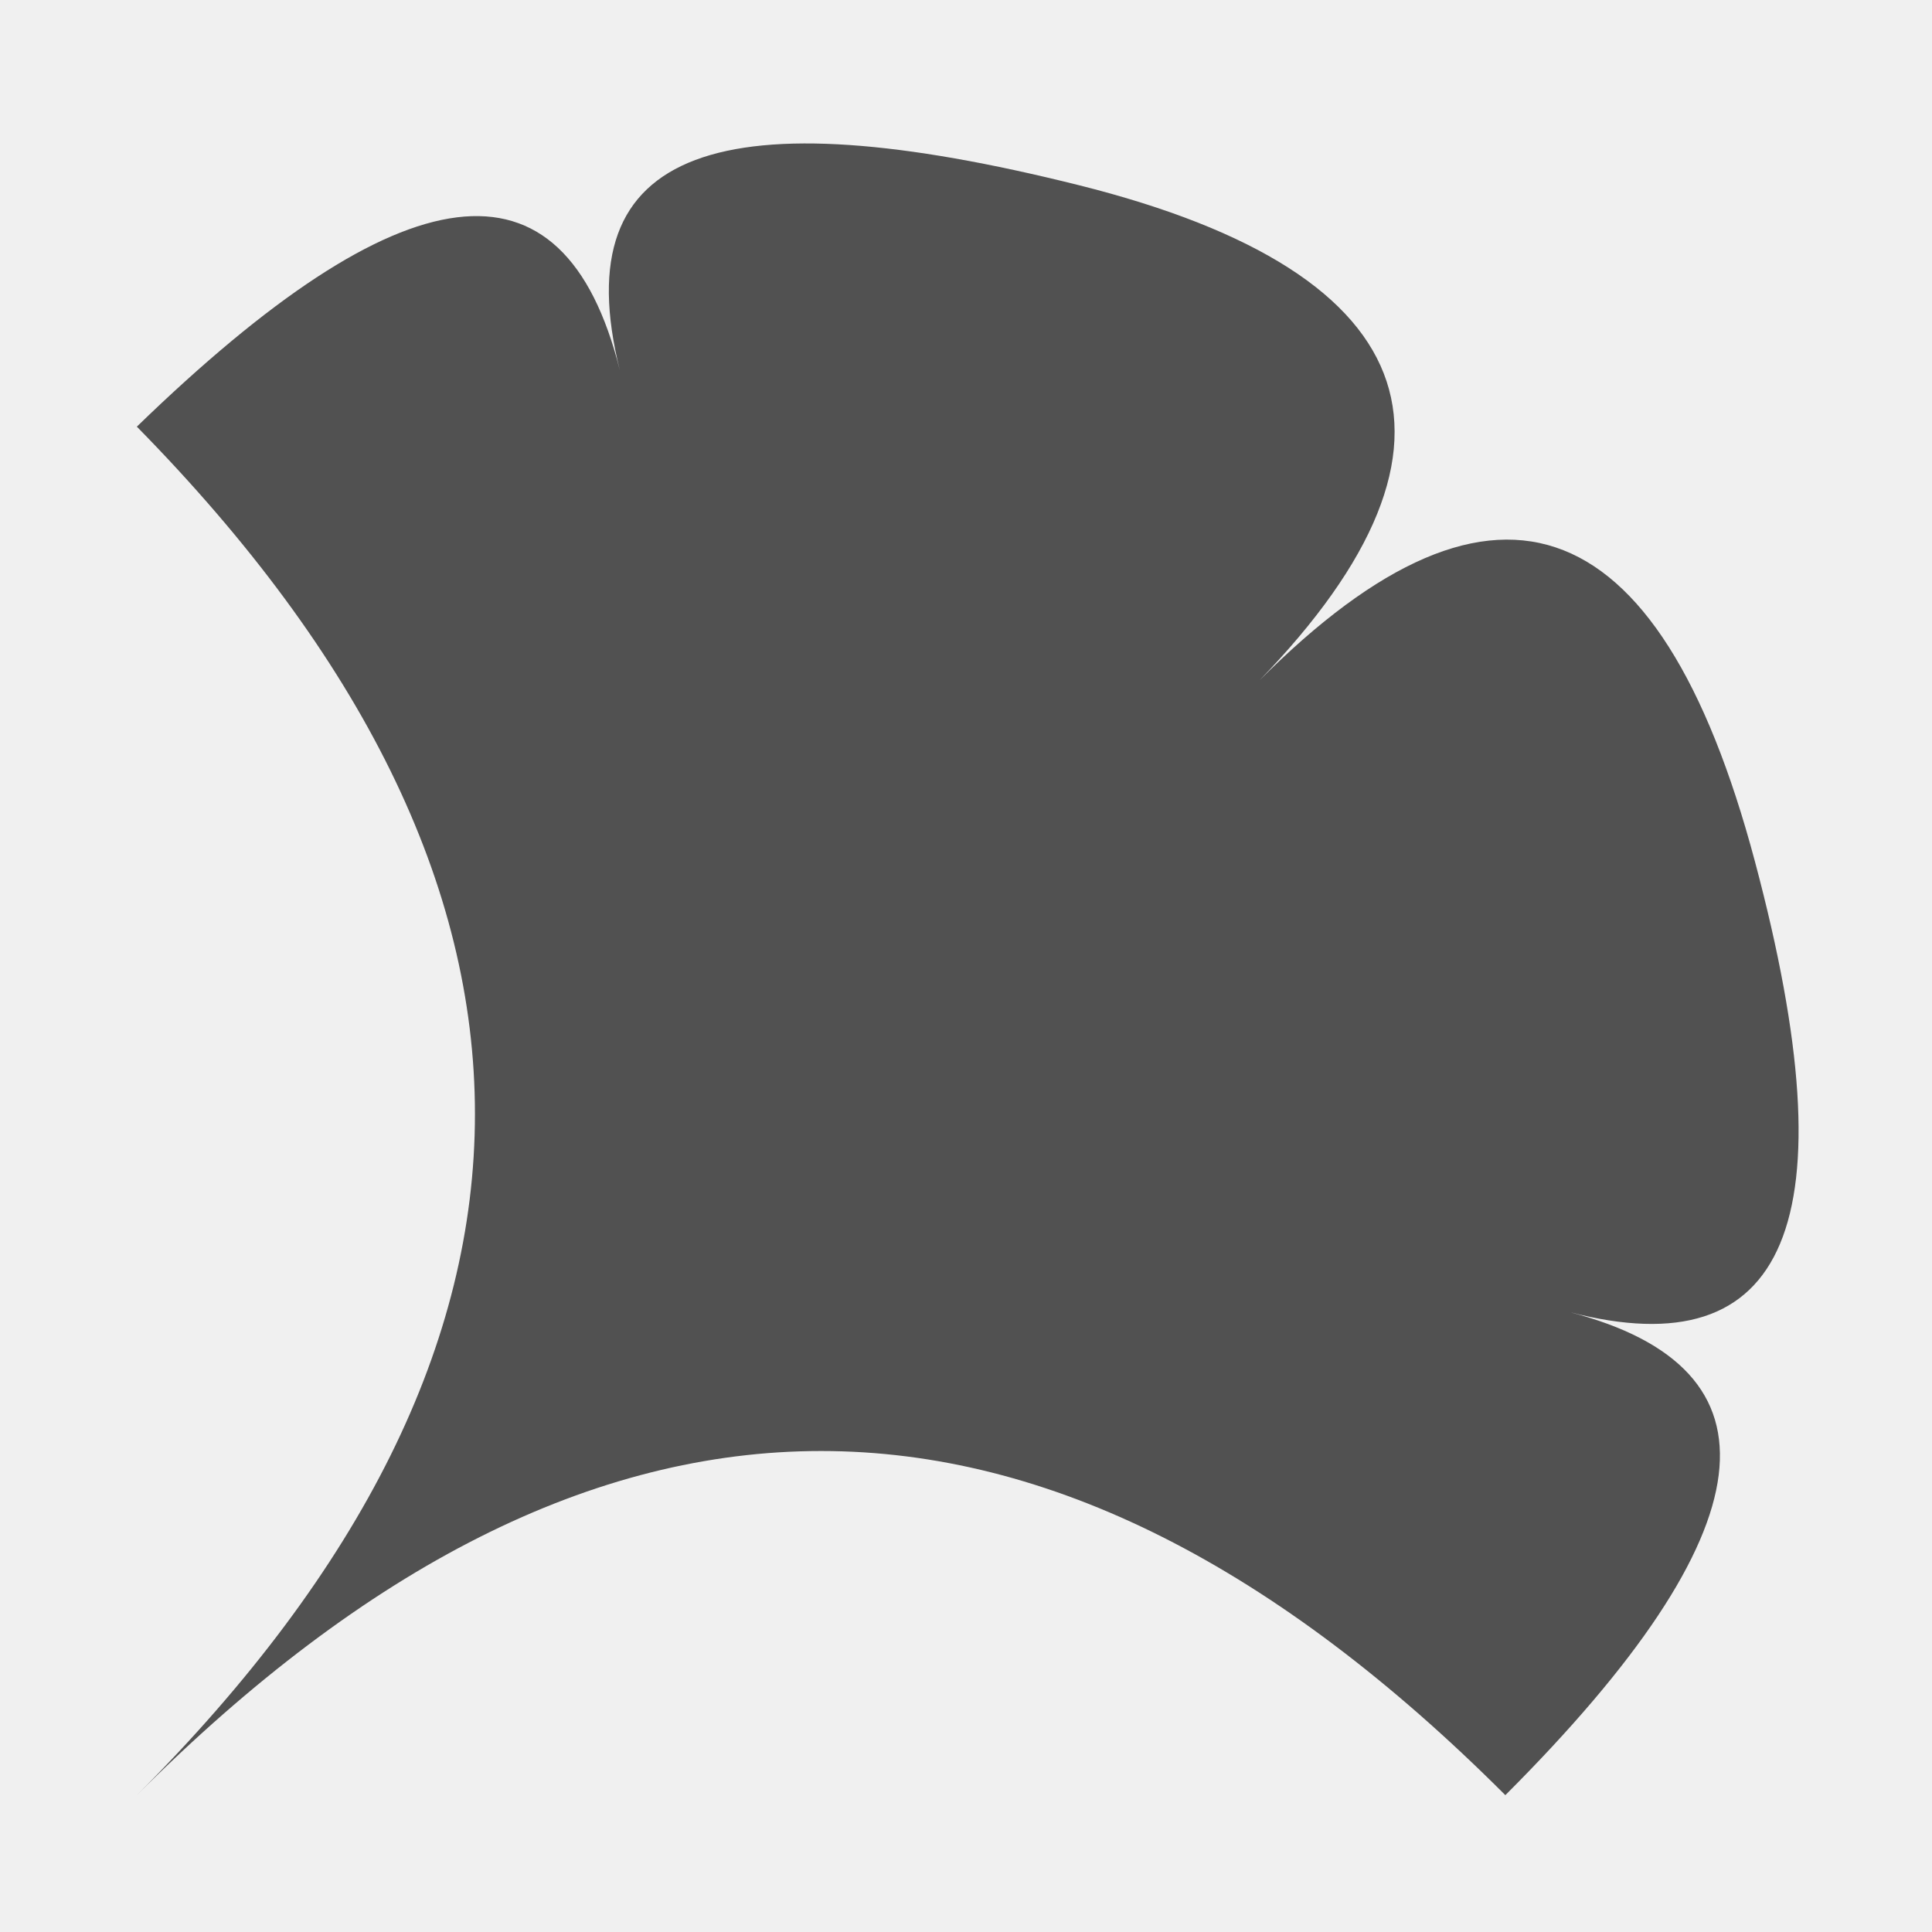
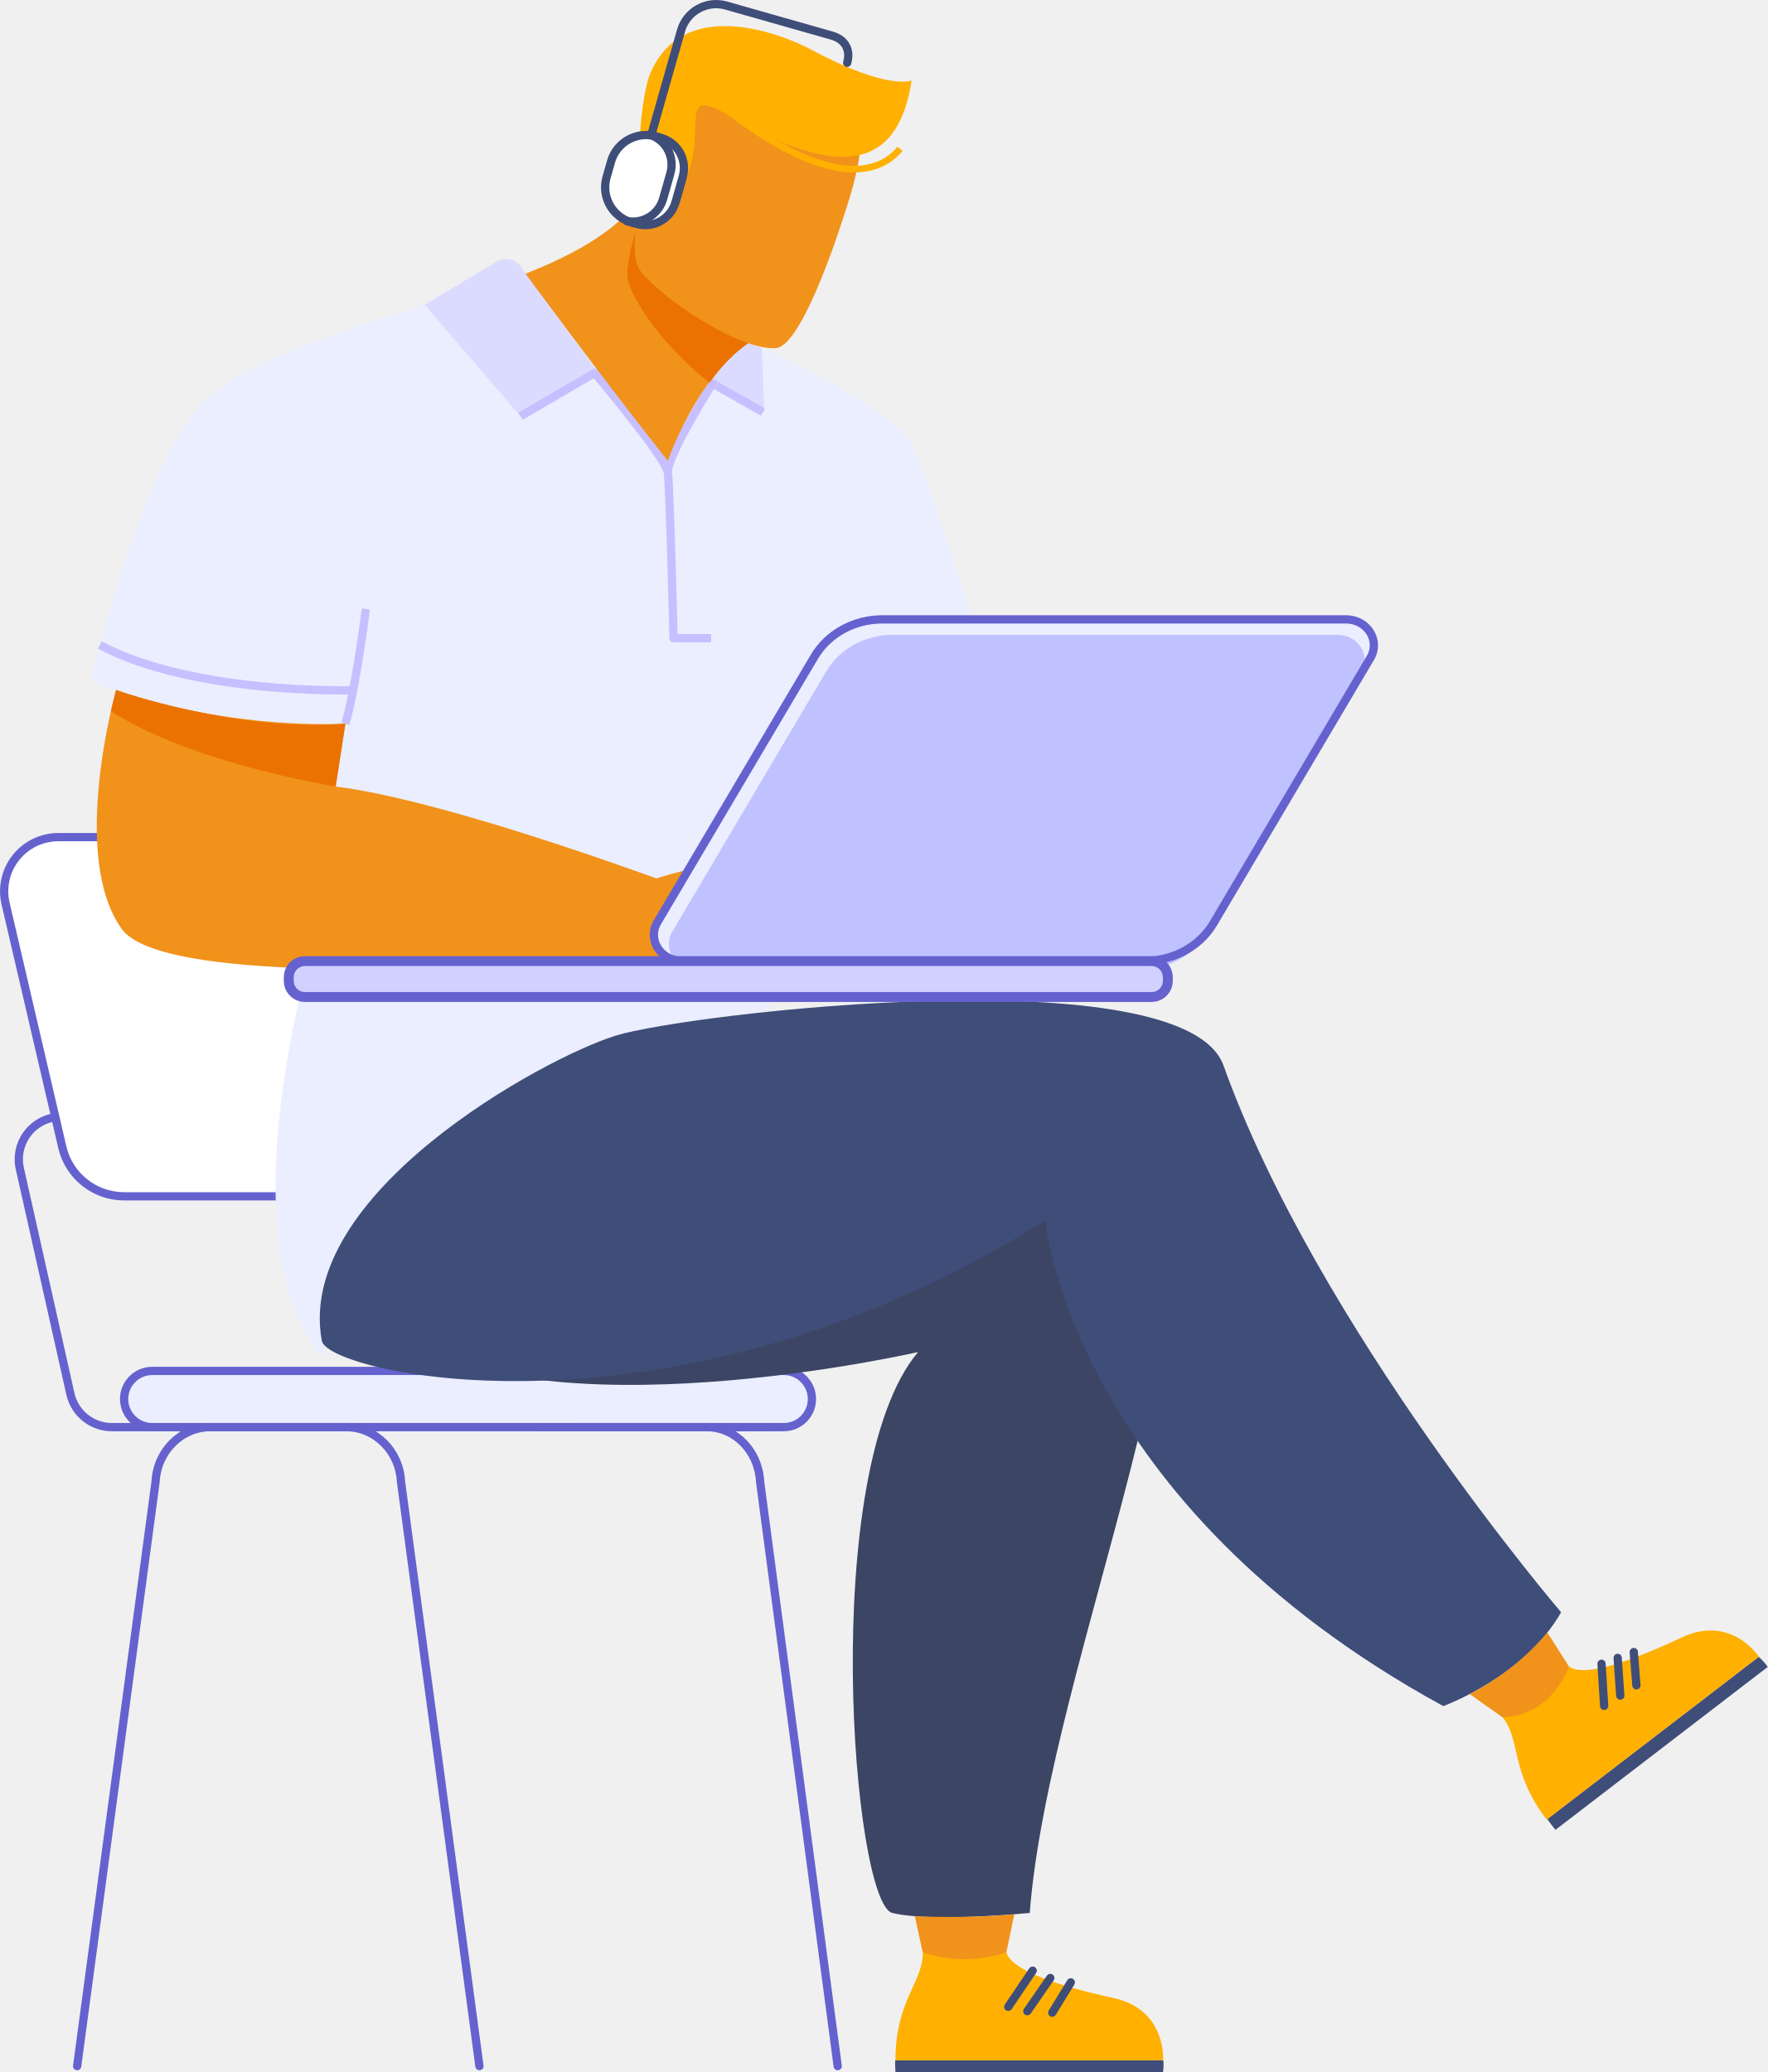
- <svg xmlns="http://www.w3.org/2000/svg" version="1.1" x="0px" y="0px" width="24px" height="24px" viewBox="0 0 24 24">
-   <style type="text/css">
- 	.st0{fill:#515151;}
- </style>
-   <path class="st0" d="M1.7,22.3c5.7-5.7,11.3-5.7,17,0c3.3-3.3,3.5-5.3,0.8-6c2.7,0.7,3.5-1.1,2.3-5.6s-3.3-5.2-6.3-2.1  c3-3,2.3-5.2-2.1-6.3S7,1.8,7.7,4.6C7,1.8,5,2.1,1.7,5.3C7.3,11,7.3,16.7,1.7,22.3" />
+ <svg xmlns="http://www.w3.org/2000/svg" viewBox="0 0 1069.71 1253.95">
+   <defs>
+     <style>.cls-1,.cls-11,.cls-13,.cls-16,.cls-8{fill:none;}.cls-1,.cls-16,.cls-17,.cls-2,.cls-3{stroke:#6562cf;}.cls-1,.cls-11,.cls-14,.cls-2,.cls-3{stroke-linecap:round;}.cls-1,.cls-11,.cls-13,.cls-14,.cls-16,.cls-17,.cls-2,.cls-3{stroke-miterlimit:10;}.cls-1,.cls-11,.cls-14,.cls-16,.cls-2,.cls-3,.cls-8{stroke-width:5px;}.cls-14,.cls-2{fill:#fff;}.cls-3,.cls-6{fill:#eaeeff;}.cls-4{fill:#f1921b;}.cls-5{fill:#eb7200;}.cls-7{fill:#dbdaff;}.cls-8{stroke:#c7bfff;stroke-linejoin:round;}.cls-9{fill:#3f4d79;}.cls-10{fill:#ffb000;}.cls-11,.cls-14{stroke:#3f4d79;}.cls-12{fill:#3c4564;}.cls-13{stroke:#ffb000;stroke-width:4px;}.cls-15{fill:#c0c1ff;}.cls-17{fill:#d1d1ff;stroke-width:6px;}</style>
+   </defs>
+   <g id="Layer_2" data-name="Layer 2">
+     <g id="Слой_1" data-name="Слой 1">
+       <g id="_1" data-name="1">
+         <g id="CHAIR">
+           <path class="cls-1" d="M208.11,863.68H67.69A25.73,25.73,0,0,1,42.6,843.59L12,707.2a25.7,25.7,0,0,1,25.08-31.32" />
+           <path class="cls-1" d="M467.11,863.68H326.69a25.73,25.73,0,0,1-25.09-20.09L271,707.2a25.7,25.7,0,0,1,25.08-31.32" />
+           <path class="cls-2" d="M313.42,724H75.12a38.41,38.41,0,0,1-37.41-29.7L3.37,546.82a32.77,32.77,0,0,1,31.92-40.2H273.6a38.4,38.4,0,0,1,37.4,29.7l34.34,147.51A32.78,32.78,0,0,1,313.42,724Z" />
+           <rect class="cls-3" x="75.11" y="829.66" width="416.21" height="34.02" rx="17.01" />
+           <path class="cls-1" d="M46.69,1250.4,94.14,896.78c.91-18.55,15.53-33.1,33.26-33.1h82c17.73,0,32.35,14.55,33.27,33.1l47.45,353.62" />
+           <path class="cls-1" d="M348.05,863.68h79.62c17.21,0,31.41,14.55,32.3,33.1l46.95,353.62" />
+         </g>
+         <g id="MAN">
+           <g id="RIGHT_HAND" data-name="RIGHT HAND">
+             <path class="cls-4" d="M723.77,513.27c5.17,3.41,17.16,28.81,17.38,31.87s-13.55,25.8-13.55,25.8-5.47.12-6.51-12.39c-1.27-14.81-7.77-20.42-17.19-22.53-3.94-.88-11.18,2.12-11.69,7.92s14.47,9.65,17.48,13.17c4.57,5.32,2,12.82,2,13,0,0-23.12-7-27.56-8.3-4-1.19-21.86-17.43-33-33.53a115.51,115.51,0,0,1-13,8.25c-28,15.06-124,50.09-173.73,42.15-49.94-8-10.05-167-10.05-167,72.32,3.34,102.6-5.87,108.12-7.82l-11.23,73.5c30.39-.9,105.17,11.49,105.21,11.5C677.46,491.62,716.34,508.38,723.77,513.27Z" />
+             <path class="cls-5" d="M454,411.61l.43,0c72.32,3.34,102.6-5.87,108.12-7.82l-2.65,18s-53.65,25.26-113.32,23Z" />
+           </g>
+           <g id="T-SHIRT">
+             <path class="cls-6" d="M461.25,612.59c17.18-1.26,48.32-201.18,48.32-201.18,38.35.56,84.72-17.33,84.72-17.33s-31.71-103.92-42.64-125.35S462.26,210.25,453,207.57l-152.94-35S169.51,205,128.34,238.28,55,411.94,55,411.94c75.61,30.49,154,26,154,26L182.35,598.57c-8.63,39-36.2,162.82,12.41,222.94C194.76,821.51,233.87,629.29,461.25,612.59Z" />
+             <path class="cls-7" d="M360.74,224,315,251.91l-58-67.44,43.54-26.08a11.15,11.15,0,0,1,15.36,4Z" />
+             <path class="cls-7" d="M430.3,230.4l32.19,19-1.55-38.62L453,207.57S438.86,217.05,430.3,230.4Z" />
+             <path class="cls-8" d="M209,437.92c6.2-20.31,12.4-69.37,12.4-69.37" />
+             <path class="cls-8" d="M315,251.91l44.88-26.21s43.06,51.23,44.26,60.19,3.46,100.33,3.46,100.33H430.3" />
+             <path class="cls-8" d="M461.64,249.36,431.15,232.1s-27.65,43.74-27,53.79" />
+             <path class="cls-8" d="M213.87,417.74s-96.64,2.87-153.44-27.39" />
+           </g>
+           <g id="LEFT_HAND" data-name="LEFT HAND">
+             <path class="cls-4" d="M503,576c0,4.59-47.14,2.92-53.78,2.92s-48.23,1.58-58,0c-53.11,4.37-290,21.59-317.55-16.7-31.89-44.34-3.4-144.64-3.4-144.64C141.82,442.43,209,437.91,209,437.91L203.13,476c56.79,7,159.27,43,194.11,55.61,7.47-2.39,35.91-11,50.31-7.72,16.66,3.75,36.67,18.75,38.75,22.92S503,571.42,503,576Z" />
+             <path class="cls-5" d="M449.19,578.92c6.64,0,53.78,1.67,53.78-2.91s-14.59-25-16.67-29.17-22.08-19.17-38.75-22.92c0,0,20.57,28.57,1.64,55" />
+             <path class="cls-5" d="M70.23,417.61S143.46,443.37,209,437.92L203.13,476s-87.46-14-136-45.68Z" />
+           </g>
+           <g id="LEGS">
+             <g id="RIGHT">
+               <g id="SHOES">
+                 <path class="cls-9" d="M703.79,1254H541.86c-.16-2.47-.22-4.83-.17-7.1H704A34.1,34.1,0,0,1,703.79,1254Z" />
+                 <path class="cls-10" d="M558.36,1181.5c.58,17.66-16.49,28.85-16.49,65.35H703.79s2.35-30.62-30-37.68-61.83-16.49-64.77-27.67Z" />
+                 <line class="cls-11" x1="610.13" y1="1214.49" x2="624.91" y2="1192.61" />
+                 <line class="cls-11" x1="621.66" y1="1217.15" x2="635.56" y2="1197.05" />
+                 <line class="cls-11" x1="636.74" y1="1218.04" x2="647.98" y2="1199.71" />
+               </g>
+               <g id="PANT">
+                 <path class="cls-12" d="M384.22,626.74s247.14-15.46,307.2,55.2-56.52,322.66-68.3,475.75c0,0-59.14,5.89-83.15,0s-44.91-267.62,15.59-339.46c0,0-230,52.91-319.69-13.82S346.91,628,384.22,626.74Z" />
+               </g>
+               <path id="LEG" class="cls-4" d="M609,1181.5a79.06,79.06,0,0,1-50.63,0l-4.79-21.84s31.46,1.59,60.2-1.16Z" />
+             </g>
+             <g id="LEFT">
+               <g id="SHOE">
+                 <path class="cls-9" d="M1069.71,1008.8l-128.45,98.59q-2.73-3.33-4.93-6.51l127.94-98.2A35.88,35.88,0,0,1,1069.71,1008.8Z" />
+                 <path class="cls-10" d="M909.23,1039.29c11.22,13.66,4.48,32.93,26.71,61.89l128.45-98.59s-16.78-25.72-46.77-11.61-59.08,24.57-68.23,17.48Z" />
+                 <line class="cls-11" x1="970.72" y1="1032.38" x2="969.13" y2="1006.89" />
+                 <line class="cls-11" x1="980.48" y1="1026.17" x2="978.89" y2="1003.34" />
+                 <line class="cls-11" x1="990.24" y1="1019.96" x2="988.65" y2="999.79" />
+               </g>
+               <g id="PANT-2" data-name="PANT">
+                 <path class="cls-9" d="M194.76,811.51c3.7,19.94,214,68.26,437.78-73,0,0,14.71,170.4,240.82,294,0,0,49.2-17.76,71.31-56.79,0,0-147.5-172.49-204.29-330.89-23.84-66.51-323.89-31.69-367.76-18.09S178.27,722.64,194.76,811.51Z" />
+               </g>
+               <path id="LEG-2" data-name="LEG" class="cls-4" d="M949.39,1008.46s-9.69,29.84-40.16,30.83l-19.86-14.08a153.38,153.38,0,0,0,47-37.17Z" />
+             </g>
+           </g>
+           <g id="HEAD">
+             <g id="NECK">
+               <path class="cls-4" d="M388,117.6s-9.35,24.58-70,48c0,0,42.68,58.42,86.09,113.31,0,0,17.4-50.43,48.85-71.32Z" />
+               <path class="cls-5" d="M453,207.57c-9.27,6.33-17.08,14.88-23.54,24-20-15-42.49-41.33-49.15-60.43-3.29-9.45,5.42-35,10.47-49.76Z" />
+             </g>
+             <path id="HEAD-2" data-name="HEAD" class="cls-4" d="M386.78,122.4c0,8-6.95,32.63,1.46,42.51,15.38,18.07,59.44,47,81.11,45.79,15.44-.83,37.31-67.81,40.57-77.82S527.26,82.73,517.26,72s-93.59-34.21-110.2.37C388.65,110.7,386.78,122.4,386.78,122.4Z" />
+             <g id="HAIR">
+               <path class="cls-10" d="M551.65,48.72c-8.21,53.71-43.19,60.73-112.1,20.39-31.57-18.47-9.25,14.61-27,43.33l-5.8,2.16c.19-2.89.6-14.83-5.34-14.86-8.75,0-11.44,13.24-12.28,21.41l-3.36,1.25s-.36-59.87,8.13-78.9c21-47.11,81.7-21.66,96.59-13.65C537.47,55.1,551.65,48.72,551.65,48.72Z" />
+               <path class="cls-13" d="M438,65c49,38.68,87.5,47.85,106.62,25.11" />
+             </g>
+             <g id="HEADPHONES">
+               <rect class="cls-14" x="367.54" y="81.56" width="44.26" height="54.1" rx="22.08" transform="translate(44.6 -102.49) rotate(15.88)" />
+               <path class="cls-14" d="M413.14,107l-4.38,15.4a19.06,19.06,0,0,1-23.54,13.11l-5.92-1.69c-.26-.07-.51-.15-.77-.24a19,19,0,0,0,22.76-13.31l4.38-15.4a19,19,0,0,0-12.34-23.29l.78.2L400,83.44A19,19,0,0,1,413.14,107Z" />
+               <path class="cls-11" d="M394.11,81.75l18-63.2a22.08,22.08,0,0,1,27.28-15.2l64,18.2c7.92,2.25,11.52,8.5,9.26,16.43" />
+             </g>
+           </g>
+         </g>
+         <g id="LAPTOP">
+           <path class="cls-6" d="M693.12,581.44H412.53c-12.81,0-20.93-12.81-14.75-23.27l95-160.67c8.26-14,24-22.66,41.16-22.66H814.54c12.81,0,20.93,12.81,14.75,23.27l-95,160.67C726,572.76,710.24,581.44,693.12,581.44Z" />
+           <path class="cls-15" d="M690.37,586.6H421.3c-12.55,0-20.5-12.55-14.44-22.8l93.07-157.41c8.1-13.7,23.55-22.2,40.33-22.2H809.33c12.55,0,20.5,12.55,14.44,22.8L730.7,564.39C722.6,578.09,707.15,586.6,690.37,586.6Z" />
+           <path class="cls-16" d="M693.12,581.44H412.53c-12.81,0-20.93-12.81-14.75-23.27l95-160.67c8.26-14,24-22.66,41.16-22.66H814.54c12.81,0,20.93,12.81,14.75,23.27l-95,160.67C726,572.76,710.24,581.44,693.12,581.44Z" />
+           <rect class="cls-17" x="174.75" y="581.65" width="531.93" height="21.72" rx="9.78" />
+         </g>
+       </g>
+     </g>
+   </g>
</svg>
